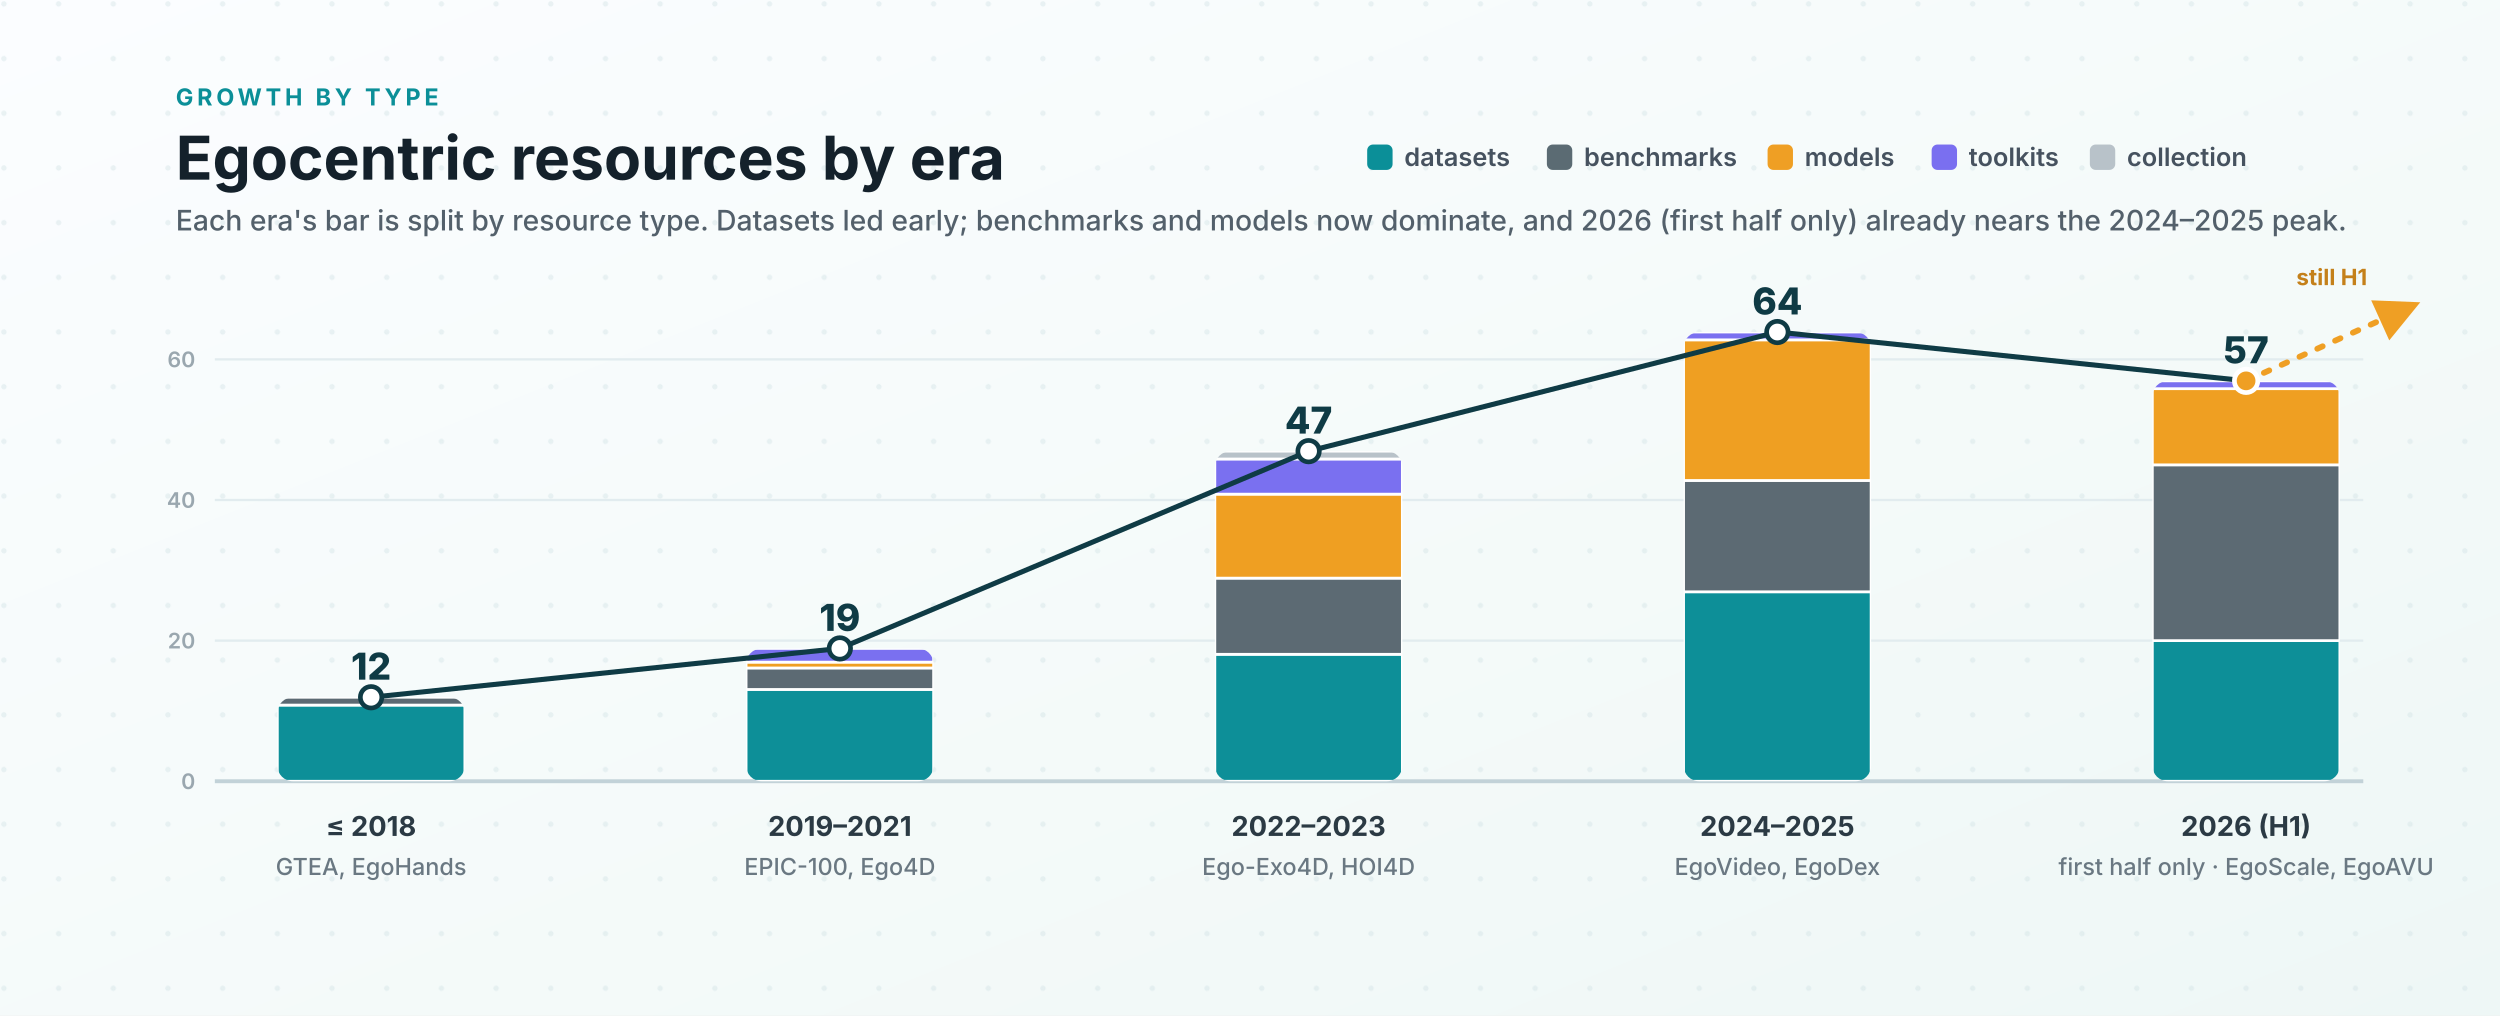
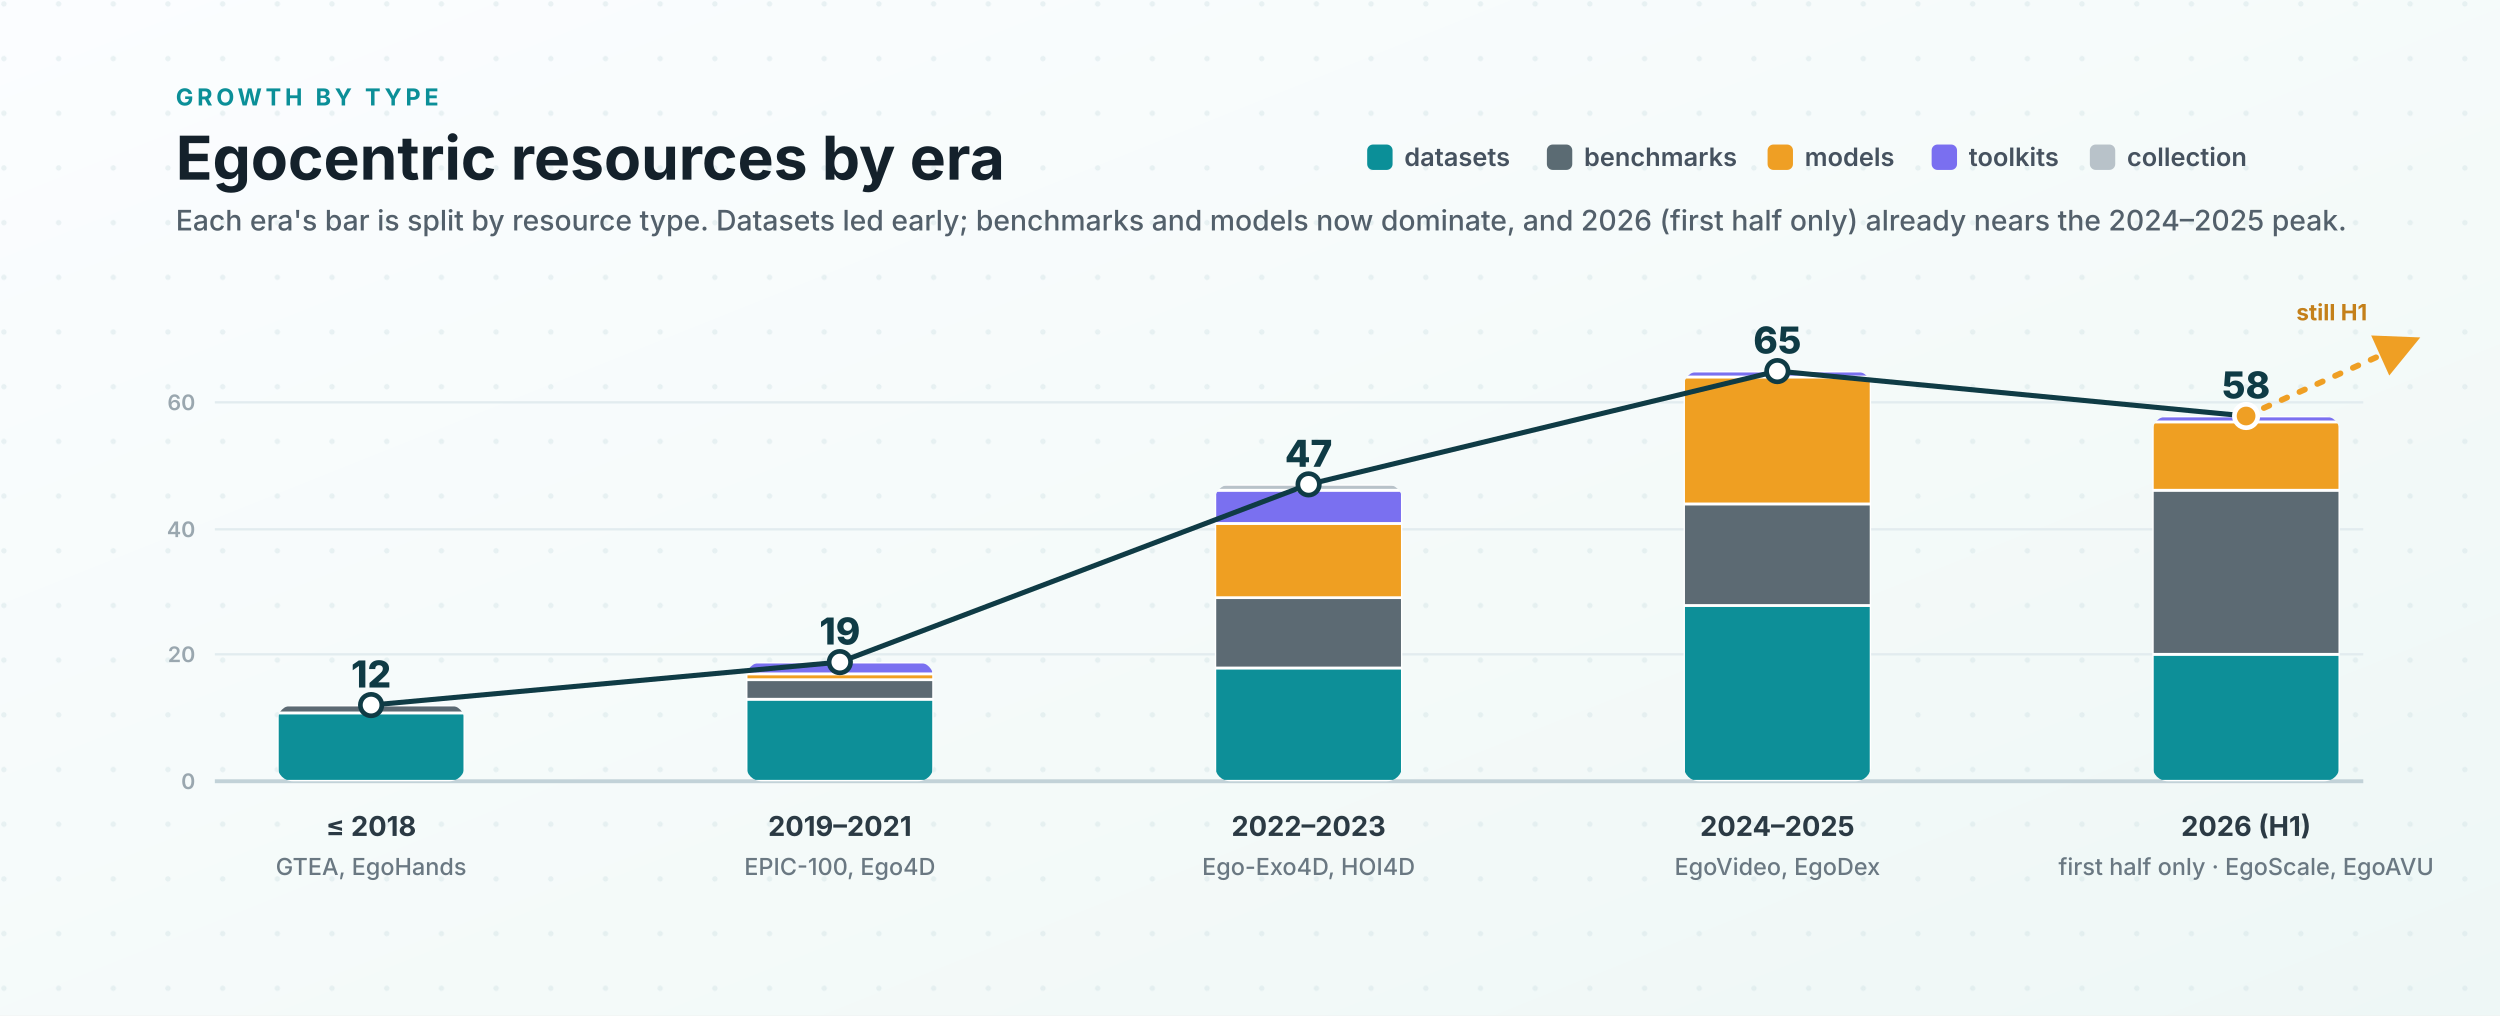
<svg xmlns="http://www.w3.org/2000/svg" viewBox="0 0 1280 520" role="img" aria-labelledby="title desc">
  <defs>
    <linearGradient id="bg" x1="0" x2="1" y1="0" y2="1">
      <stop offset="0" stop-color="#fbfdff" />
      <stop offset="0.6" stop-color="#f4faf9" />
      <stop offset="1" stop-color="#eef7f6" />
    </linearGradient>
    <pattern id="dots" width="28" height="28" patternUnits="userSpaceOnUse">
      <circle cx="2" cy="2" r="1.4" fill="#cfe0e4" opacity="0.4" />
    </pattern>
    <filter id="shadow" x="-14%" y="-14%" width="128%" height="140%">
      <feDropShadow dx="0" dy="6" stdDeviation="7" flood-color="#0f2a33" flood-opacity="0.12" />
    </filter>
    <marker id="up" viewBox="0 0 10 10" refX="6.5" refY="5" markerWidth="7.5" markerHeight="7.5" orient="auto-start-reverse">
      <path d="M0 0 L10 5 L0 10 z" fill="#ef9f24" />
    </marker>
    <clipPath id="c1">
-       <rect x="142" y="357" width="96" height="43" rx="8" />
+       <rect x="142" y="361" width="96" height="39" rx="8" />
    </clipPath>
    <clipPath id="c2">
-       <rect x="382" y="332" width="96" height="68" rx="8" />
+       <rect x="382" y="339" width="96" height="61" rx="8" />
    </clipPath>
    <clipPath id="c3">
-       <rect x="622" y="231" width="96" height="169" rx="8" />
+       <rect x="622" y="248" width="96" height="152" rx="8" />
    </clipPath>
    <clipPath id="c4">
-       <rect x="862" y="170" width="96" height="230" rx="8" />
+       <rect x="862" y="190" width="96" height="210" rx="8" />
    </clipPath>
    <clipPath id="c5">
-       <rect x="1102" y="195" width="96" height="205" rx="8" />
+       <rect x="1102" y="213" width="96" height="187" rx="8" />
    </clipPath>
    <style>
      .ink { fill: #14212b; }
      .kicker { font: 700 12px system-ui, -apple-system, "Segoe UI", sans-serif; fill: #0b8f98; letter-spacing: .16em; }
      .title { font: 700 31px system-ui, -apple-system, "Segoe UI", sans-serif; }
      .subtitle { font: 500 14.5px system-ui, -apple-system, "Segoe UI", sans-serif; fill: #53606b; }
      .count { font: 800 19px system-ui, -apple-system, "Segoe UI", sans-serif; fill: #0f3b45; }
      .era { font: 700 14px system-ui, -apple-system, "Segoe UI", sans-serif; fill: #2b3a44; }
      .anchor { font: 500 12px system-ui, -apple-system, "Segoe UI", sans-serif; fill: #6a7882; }
      .grid { stroke: #e2ecef; stroke-width: 1.2; }
      .gridlabel { font: 600 11px system-ui, -apple-system, "Segoe UI", sans-serif; fill: #9aa7af; }
      .axis { stroke: #c2d2d8; stroke-width: 2; }
      .trend { stroke: #0f3b45; stroke-width: 2.6; fill: none; stroke-linejoin: round; stroke-linecap: round; }
      .proj { stroke: #ef9f24; stroke-width: 3; fill: none; stroke-dasharray: 3 7; stroke-linecap: round; }
      .note { font: 700 11.5px system-ui, -apple-system, "Segoe UI", sans-serif; fill: #c4801a; }
      .seg { stroke: #ffffff; stroke-width: 1.4; }
      .lg { font: 600 13px system-ui, -apple-system, "Segoe UI", sans-serif; fill: #46525f; }
    </style>
  </defs>
  <rect width="1280" height="520" fill="url(#bg)" />
  <rect width="1280" height="520" fill="url(#dots)" />
  <text class="kicker" x="90" y="54">GROWTH BY TYPE</text>
  <text class="title ink" x="90" y="92">Egocentric resources by era</text>
  <text class="subtitle" x="90" y="118">Each era's bar is split by resource type. Datasets led early; benchmarks and models now dominate, and 2026 (first half only) already nears the 2024–2025 peak.</text>
  <g>
    <rect x="700" y="74" width="13" height="13" rx="3" fill="#0b8f98" />
    <text class="lg" x="719" y="85">datasets</text>
    <rect x="792" y="74" width="13" height="13" rx="3" fill="#5b6b73" />
    <text class="lg" x="811" y="85">benchmarks</text>
    <rect x="905" y="74" width="13" height="13" rx="3" fill="#ef9f24" />
    <text class="lg" x="924" y="85">models</text>
    <rect x="989" y="74" width="13" height="13" rx="3" fill="#7a6ff0" />
    <text class="lg" x="1008" y="85">toolkits</text>
    <rect x="1070" y="74" width="13" height="13" rx="3" fill="#b8c2c9" />
    <text class="lg" x="1089" y="85">collection</text>
  </g>
-   <line class="grid" x1="110" y1="328" x2="1210" y2="328" />
-   <line class="grid" x1="110" y1="256" x2="1210" y2="256" />
-   <line class="grid" x1="110" y1="184" x2="1210" y2="184" />
+   <line class="grid" x1="110" y1="335" x2="1210" y2="335" />
+   <line class="grid" x1="110" y1="271" x2="1210" y2="271" />
+   <line class="grid" x1="110" y1="206" x2="1210" y2="206" />
  <text class="gridlabel" x="100" y="404" text-anchor="end">0</text>
-   <text class="gridlabel" x="100" y="332" text-anchor="end">20</text>
-   <text class="gridlabel" x="100" y="260" text-anchor="end">40</text>
-   <text class="gridlabel" x="100" y="188" text-anchor="end">60</text>
+   <text class="gridlabel" x="100" y="339" text-anchor="end">20</text>
+   <text class="gridlabel" x="100" y="275" text-anchor="end">40</text>
+   <text class="gridlabel" x="100" y="210" text-anchor="end">60</text>
  <line class="axis" x1="110" y1="400" x2="1210" y2="400" />
  <g clip-path="url(#c1)" filter="url(#shadow)">
-     <rect class="seg" x="142" y="361" width="96" height="39" fill="#0b8f98" />
-     <rect class="seg" x="142" y="357" width="96" height="4" fill="#5b6b73" />
+     <rect class="seg" x="142" y="365" width="96" height="35" fill="#0b8f98" />
+     <rect class="seg" x="142" y="361" width="96" height="4" fill="#5b6b73" />
  </g>
  <g clip-path="url(#c2)" filter="url(#shadow)">
-     <rect class="seg" x="382" y="353" width="96" height="47" fill="#0b8f98" />
-     <rect class="seg" x="382" y="342" width="96" height="11" fill="#5b6b73" />
-     <rect class="seg" x="382" y="339" width="96" height="3" fill="#ef9f24" />
-     <rect class="seg" x="382" y="332" width="96" height="7" fill="#7a6ff0" />
+     <rect class="seg" x="382" y="358" width="96" height="42" fill="#0b8f98" />
+     <rect class="seg" x="382" y="348" width="96" height="10" fill="#5b6b73" />
+     <rect class="seg" x="382" y="345" width="96" height="3" fill="#ef9f24" />
+     <rect class="seg" x="382" y="339" width="96" height="6" fill="#7a6ff0" />
  </g>
  <g clip-path="url(#c3)" filter="url(#shadow)">
-     <rect class="seg" x="622" y="335" width="96" height="65" fill="#0b8f98" />
-     <rect class="seg" x="622" y="296" width="96" height="39" fill="#5b6b73" />
-     <rect class="seg" x="622" y="253" width="96" height="43" fill="#ef9f24" />
-     <rect class="seg" x="622" y="235" width="96" height="18" fill="#7a6ff0" />
-     <rect class="seg" x="622" y="231" width="96" height="4" fill="#b8c2c9" />
+     <rect class="seg" x="622" y="342" width="96" height="58" fill="#0b8f98" />
+     <rect class="seg" x="622" y="306" width="96" height="36" fill="#5b6b73" />
+     <rect class="seg" x="622" y="268" width="96" height="38" fill="#ef9f24" />
+     <rect class="seg" x="622" y="251" width="96" height="17" fill="#7a6ff0" />
+     <rect class="seg" x="622" y="248" width="96" height="3" fill="#b8c2c9" />
  </g>
  <g clip-path="url(#c4)" filter="url(#shadow)">
-     <rect class="seg" x="862" y="303" width="96" height="97" fill="#0b8f98" />
-     <rect class="seg" x="862" y="246" width="96" height="57" fill="#5b6b73" />
-     <rect class="seg" x="862" y="174" width="96" height="72" fill="#ef9f24" />
-     <rect class="seg" x="862" y="170" width="96" height="4" fill="#7a6ff0" />
+     <rect class="seg" x="862" y="310" width="96" height="90" fill="#0b8f98" />
+     <rect class="seg" x="862" y="258" width="96" height="52" fill="#5b6b73" />
+     <rect class="seg" x="862" y="193" width="96" height="65" fill="#ef9f24" />
+     <rect class="seg" x="862" y="190" width="96" height="3" fill="#7a6ff0" />
  </g>
  <g clip-path="url(#c5)" filter="url(#shadow)">
-     <rect class="seg" x="1102" y="328" width="96" height="72" fill="#0b8f98" />
-     <rect class="seg" x="1102" y="238" width="96" height="90" fill="#5b6b73" />
-     <rect class="seg" x="1102" y="199" width="96" height="39" fill="#ef9f24" />
-     <rect class="seg" x="1102" y="195" width="96" height="4" fill="#7a6ff0" />
+     <rect class="seg" x="1102" y="335" width="96" height="65" fill="#0b8f98" />
+     <rect class="seg" x="1102" y="251" width="96" height="84" fill="#5b6b73" />
+     <rect class="seg" x="1102" y="216" width="96" height="35" fill="#ef9f24" />
+     <rect class="seg" x="1102" y="213" width="96" height="3" fill="#7a6ff0" />
  </g>
-   <polyline class="trend" points="190,357 430,332 670,231 910,170 1150,195" />
-   <path class="proj" d="M1150 195 L1232 158" marker-end="url(#up)" />
-   <text class="note" x="1212" y="146" text-anchor="end">still H1</text>
+   <polyline class="trend" points="190,361 430,339 670,248 910,190 1150,213" />
+   <path class="proj" d="M1150 213 L1232 176" marker-end="url(#up)" />
+   <text class="note" x="1212" y="164" text-anchor="end">still H1</text>
  <g>
-     <circle cx="190" cy="357" r="5.5" fill="#ffffff" stroke="#0f3b45" stroke-width="2.4" />
-     <circle cx="430" cy="332" r="5.5" fill="#ffffff" stroke="#0f3b45" stroke-width="2.4" />
-     <circle cx="670" cy="231" r="5.5" fill="#ffffff" stroke="#0f3b45" stroke-width="2.4" />
-     <circle cx="910" cy="170" r="5.5" fill="#ffffff" stroke="#0f3b45" stroke-width="2.4" />
-     <circle cx="1150" cy="195" r="6" fill="#ef9f24" stroke="#ffffff" stroke-width="2.4" />
+     <circle cx="190" cy="361" r="5.5" fill="#ffffff" stroke="#0f3b45" stroke-width="2.4" />
+     <circle cx="430" cy="339" r="5.5" fill="#ffffff" stroke="#0f3b45" stroke-width="2.4" />
+     <circle cx="670" cy="248" r="5.5" fill="#ffffff" stroke="#0f3b45" stroke-width="2.4" />
+     <circle cx="910" cy="190" r="5.5" fill="#ffffff" stroke="#0f3b45" stroke-width="2.4" />
+     <circle cx="1150" cy="213" r="6" fill="#ef9f24" stroke="#ffffff" stroke-width="2.4" />
  </g>
-   <text class="count" x="190" y="348" text-anchor="middle">12</text>
-   <text class="count" x="430" y="323" text-anchor="middle">19</text>
-   <text class="count" x="670" y="222" text-anchor="middle">47</text>
-   <text class="count" x="910" y="161" text-anchor="middle">64</text>
-   <text class="count" x="1150" y="186" text-anchor="middle">57</text>
+   <text class="count" x="190" y="352" text-anchor="middle">12</text>
+   <text class="count" x="430" y="330" text-anchor="middle">19</text>
+   <text class="count" x="670" y="239" text-anchor="middle">47</text>
+   <text class="count" x="910" y="181" text-anchor="middle">65</text>
+   <text class="count" x="1150" y="204" text-anchor="middle">58</text>
  <text class="era" x="190" y="428" text-anchor="middle">≤ 2018</text>
  <text class="anchor" x="190" y="448" text-anchor="middle">GTEA, EgoHands</text>
  <text class="era" x="430" y="428" text-anchor="middle">2019–2021</text>
  <text class="anchor" x="430" y="448" text-anchor="middle">EPIC-100, Ego4D</text>
  <text class="era" x="670" y="428" text-anchor="middle">2022–2023</text>
  <text class="anchor" x="670" y="448" text-anchor="middle">Ego-Exo4D, HOI4D</text>
  <text class="era" x="910" y="428" text-anchor="middle">2024–2025</text>
  <text class="anchor" x="910" y="448" text-anchor="middle">EgoVideo, EgoDex</text>
  <text class="era" x="1150" y="428" text-anchor="middle">2026 (H1)</text>
  <text class="anchor" x="1150" y="448" text-anchor="middle">first half only · EgoScale, EgoAVU</text>
</svg>
